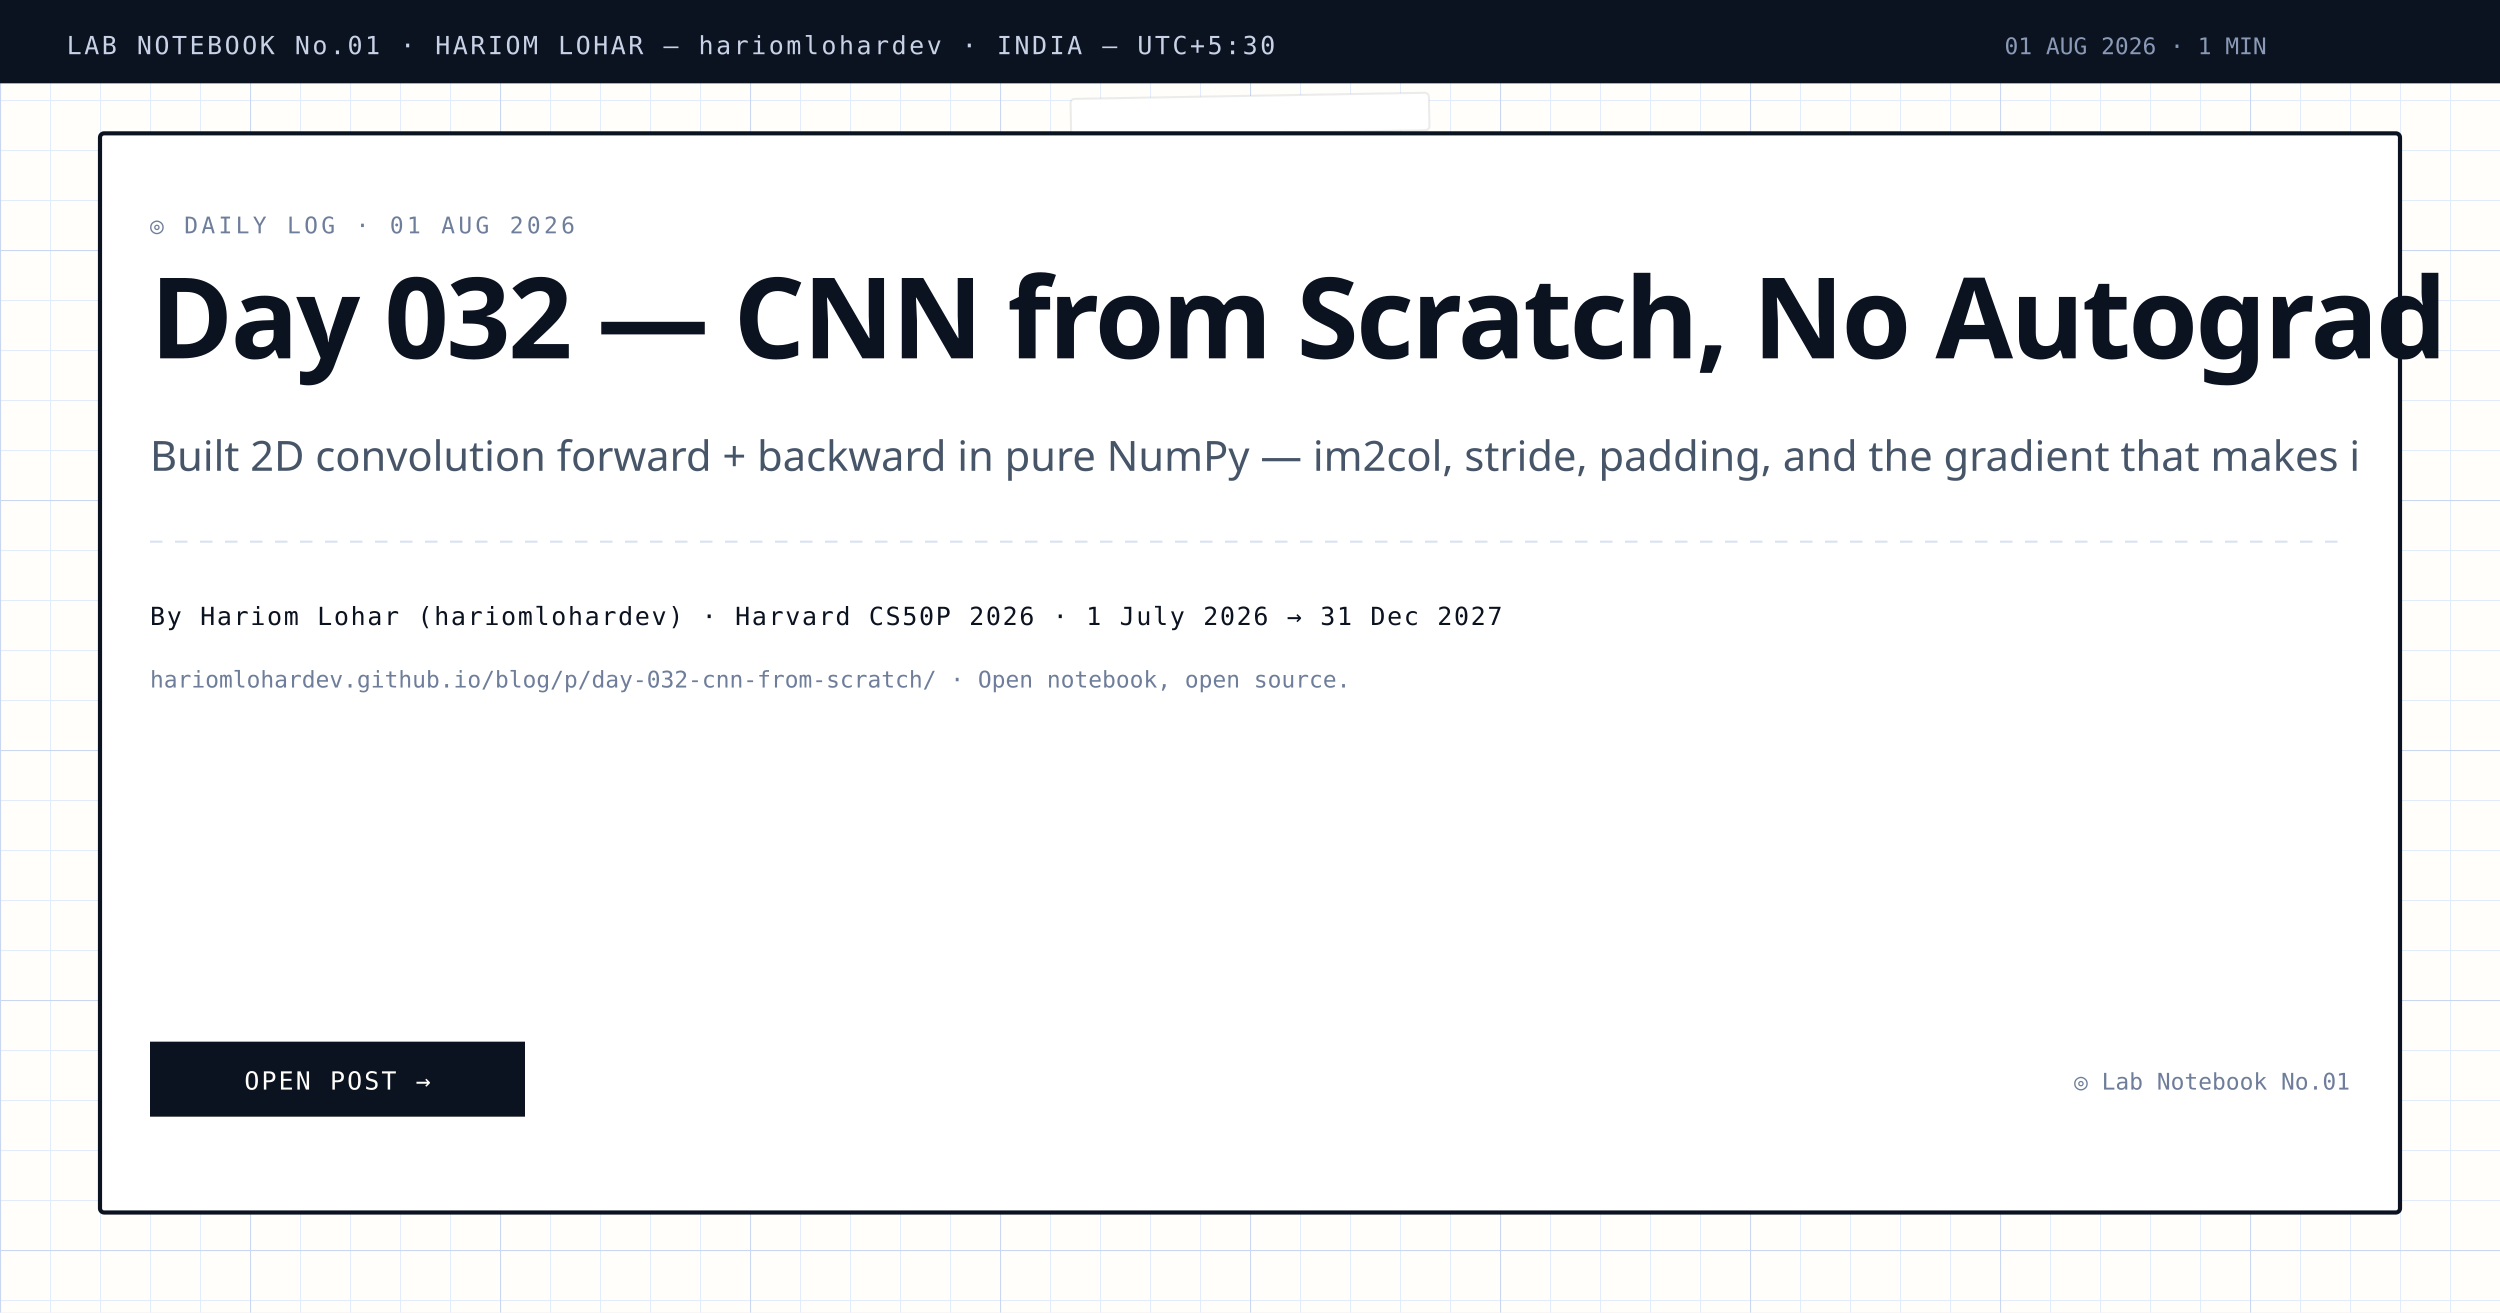
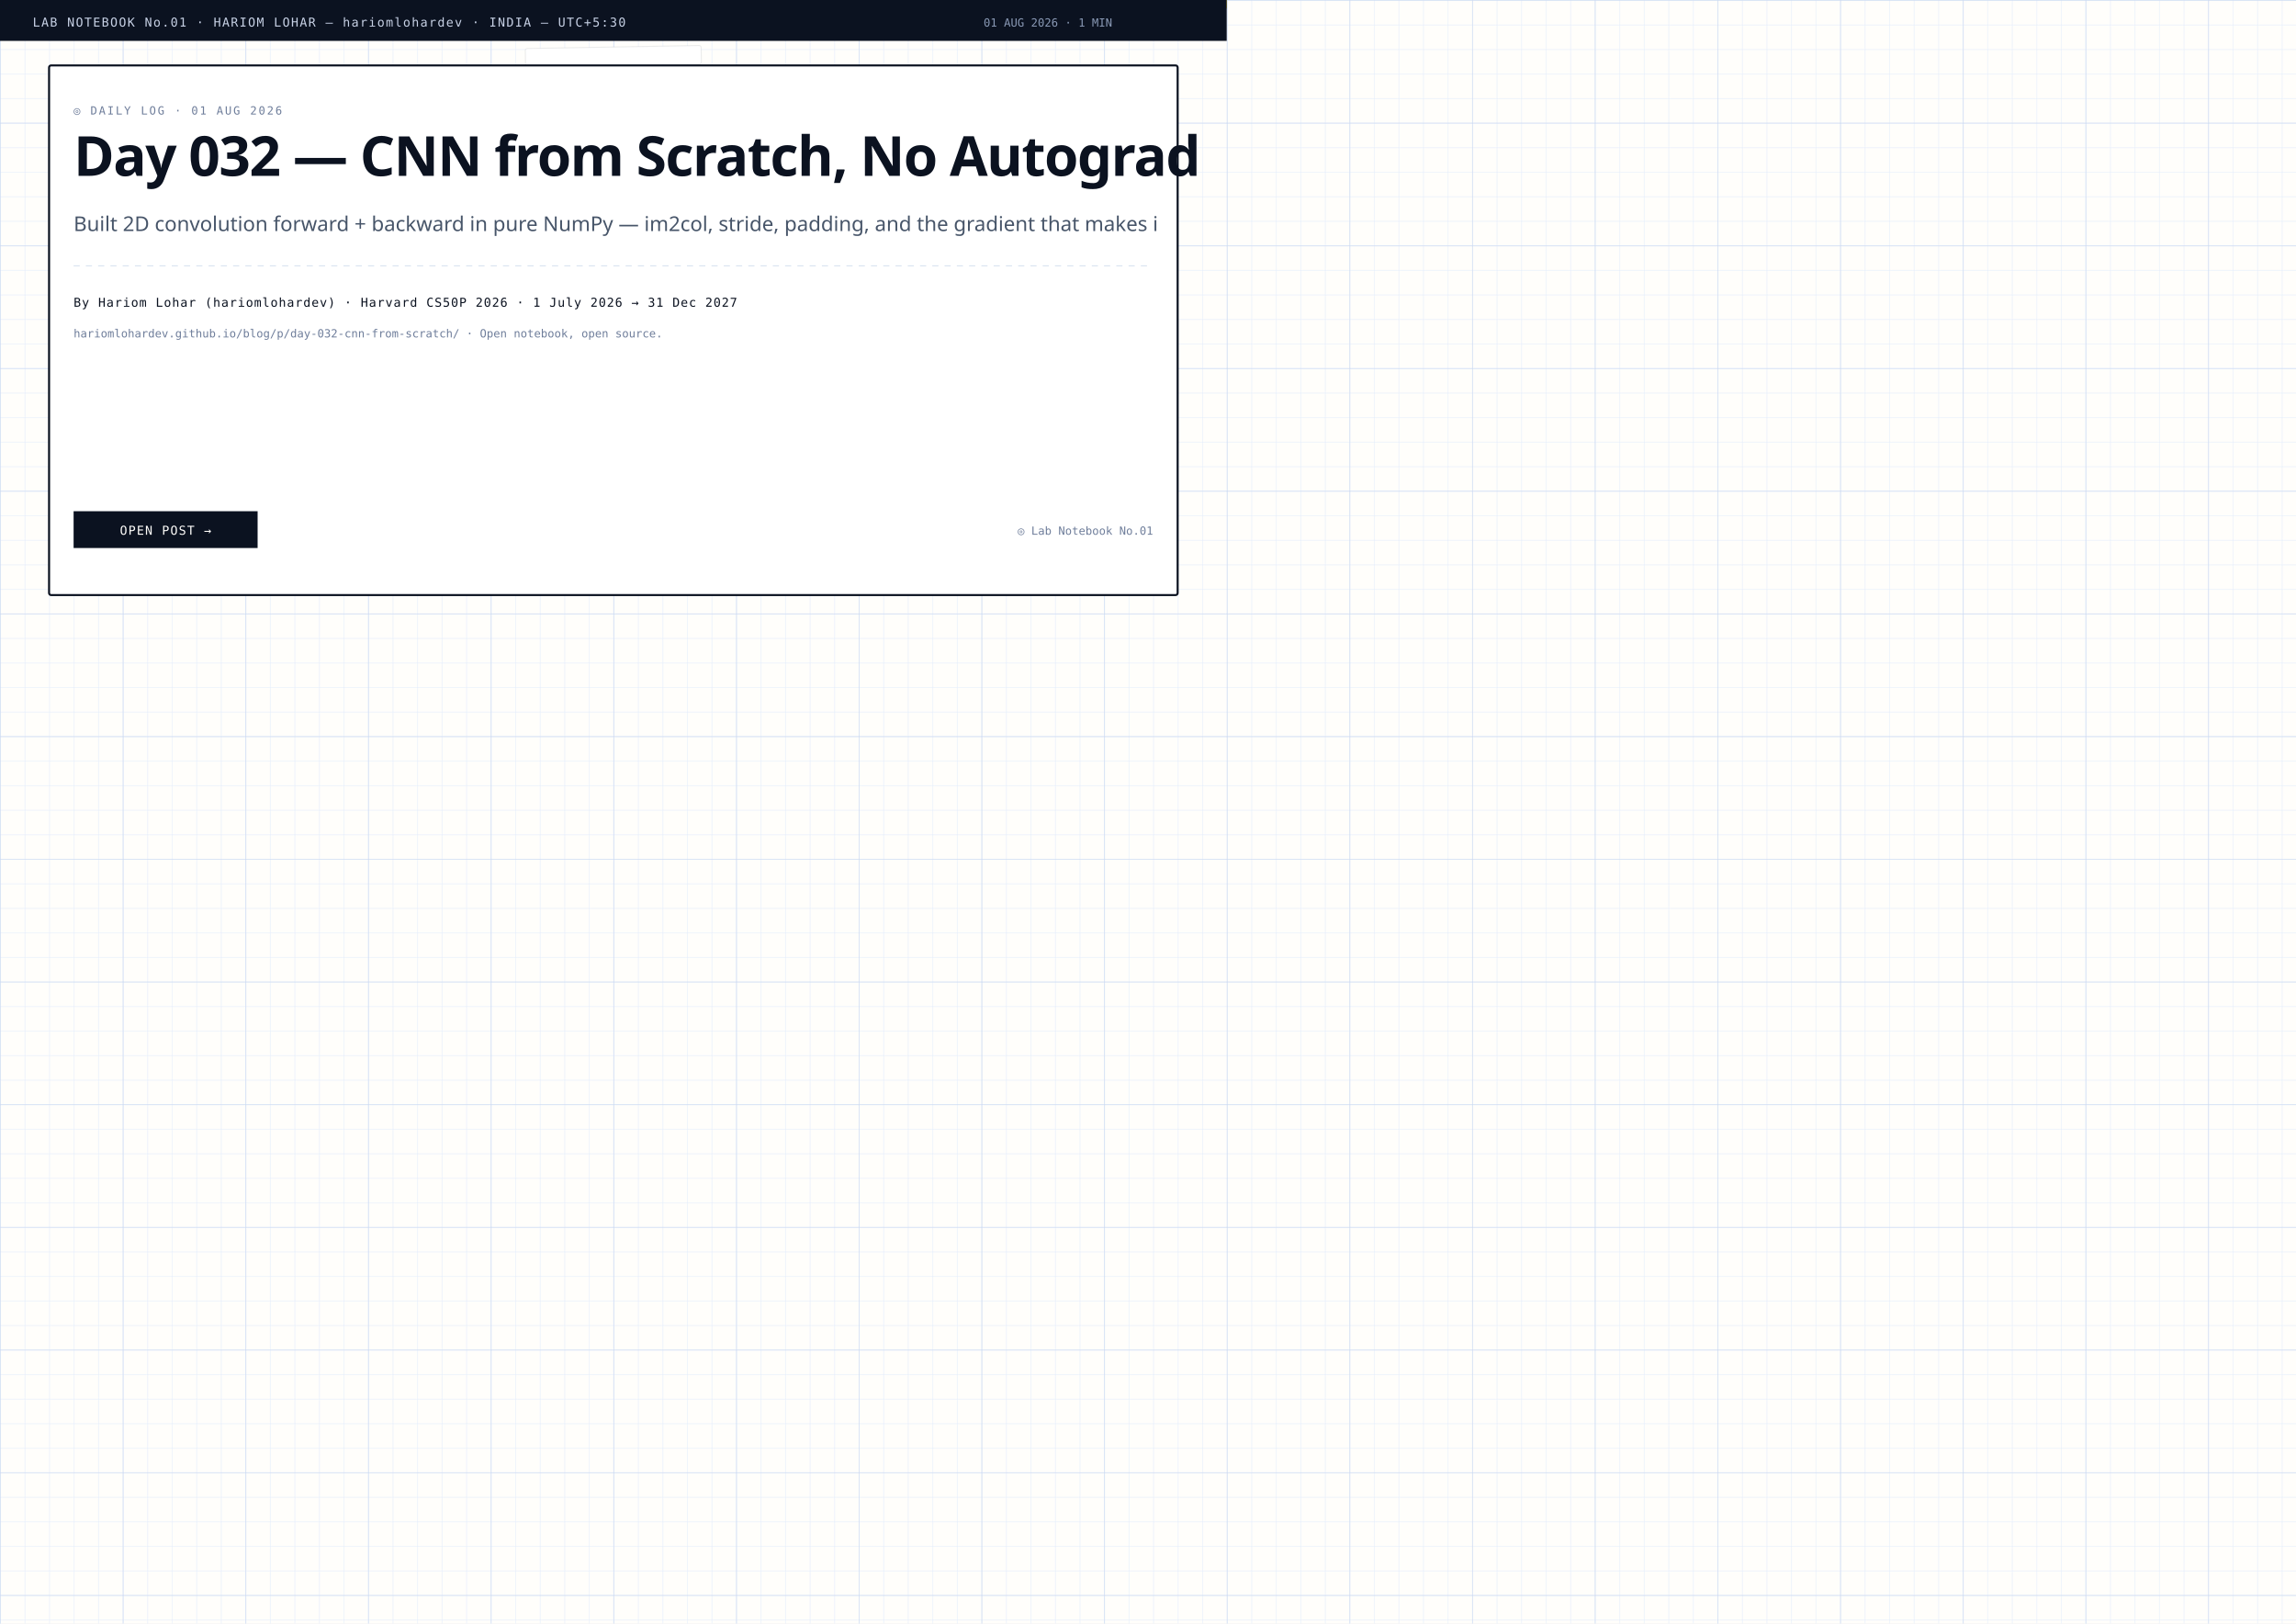
- <svg xmlns="http://www.w3.org/2000/svg" width="1200" height="630" viewBox="0 0 1200 630" role="img" aria-label="Day 032 — CNN from Scratch, No Autograd">
-   <rect width="1200" height="630" fill="#FFFEFB" />
+ <svg xmlns="http://www.w3.org/2000/svg" width="2246" height="1588" viewBox="0 0 2246 1588" role="img" aria-label="Day 032 — CNN from Scratch, No Autograd">
+   <rect width="2246" height="1588" fill="#FFFEFB" />
  <defs>
    <pattern id="g" width="24" height="24" patternUnits="userSpaceOnUse">
      <path d="M24 0 H0 V24" fill="none" stroke="#E3ECFB" stroke-width="1" />
    </pattern>
    <pattern id="g2" width="120" height="120" patternUnits="userSpaceOnUse">
      <path d="M120 0 H0 V120" fill="none" stroke="#C9D8F0" stroke-width="1" />
    </pattern>
  </defs>
-   <rect width="1200" height="630" fill="url(#g)" />
-   <rect width="1200" height="630" fill="url(#g2)" />
+   <rect width="2246" height="1588" fill="url(#g)" />
+   <rect width="2246" height="1588" fill="url(#g2)" />
  <rect x="0" y="0" width="1200" height="8" fill="#FFD400" />
  <rect x="0" y="8" width="1200" height="1" fill="#0B1220" opacity="0.12" />
  <rect x="0" y="0" width="1200" height="40" fill="#0B1220" />
  <text x="32" y="26" fill="#C8D2E6" font-family="monospace" font-size="12" letter-spacing="1.2">LAB NOTEBOOK No.01 · HARIOM LOHAR — hariomlohardev · INDIA — UTC+5:30</text>
  <text x="1088" y="26" fill="#8A9AB6" font-family="monospace" font-size="11" text-anchor="end">01 AUG 2026 · 1 MIN</text>
  <rect x="514" y="46" width="172" height="18" rx="2" fill="#FFFFFF" stroke="rgba(11,18,32,0.08)" transform="rotate(-1 600 55)" />
  <rect x="48" y="64" width="1104" height="518" rx="2" fill="#FFFFFF" stroke="#0B1220" stroke-width="2" />
  <text x="72" y="112" fill="#6E7D9A" font-family="monospace" font-size="11" letter-spacing="1.6">◎ DAILY LOG · 01 AUG 2026</text>
  <text x="72" y="172" fill="#0B1220" font-family="sans-serif" font-size="54" font-weight="800" letter-spacing="-1.2">Day 032 — CNN from Scratch, No Autograd</text>
  <text x="72" y="226" fill="#475569" font-family="sans-serif" font-size="20" letter-spacing="0">Built 2D convolution forward + backward in pure NumPy — im2col, stride, padding, and the gradient that makes i</text>
  <line x1="72" y1="260" x2="1128" y2="260" stroke="#D9E2EF" stroke-width="1" stroke-dasharray="6 6" />
  <text x="72" y="300" fill="#0B1220" font-family="monospace" font-size="12" letter-spacing="0.8">By Hariom Lohar (hariomlohardev) · Harvard CS50P 2026 · 1 July 2026 → 31 Dec 2027</text>
  <text x="72" y="330" fill="#6E7D9A" font-family="monospace" font-size="11">hariomlohardev.github.io/blog/p/day-032-cnn-from-scratch/ · Open notebook, open source.</text>
  <rect x="72" y="500" width="180" height="36" fill="#0B1220" />
  <text x="162" y="523" fill="#FFFEFB" font-family="monospace" font-size="12" text-anchor="middle" letter-spacing="1">OPEN POST →</text>
  <text x="1128" y="523" fill="#6E7D9A" font-family="monospace" font-size="11" text-anchor="end">◎ Lab Notebook No.01</text>
</svg>
